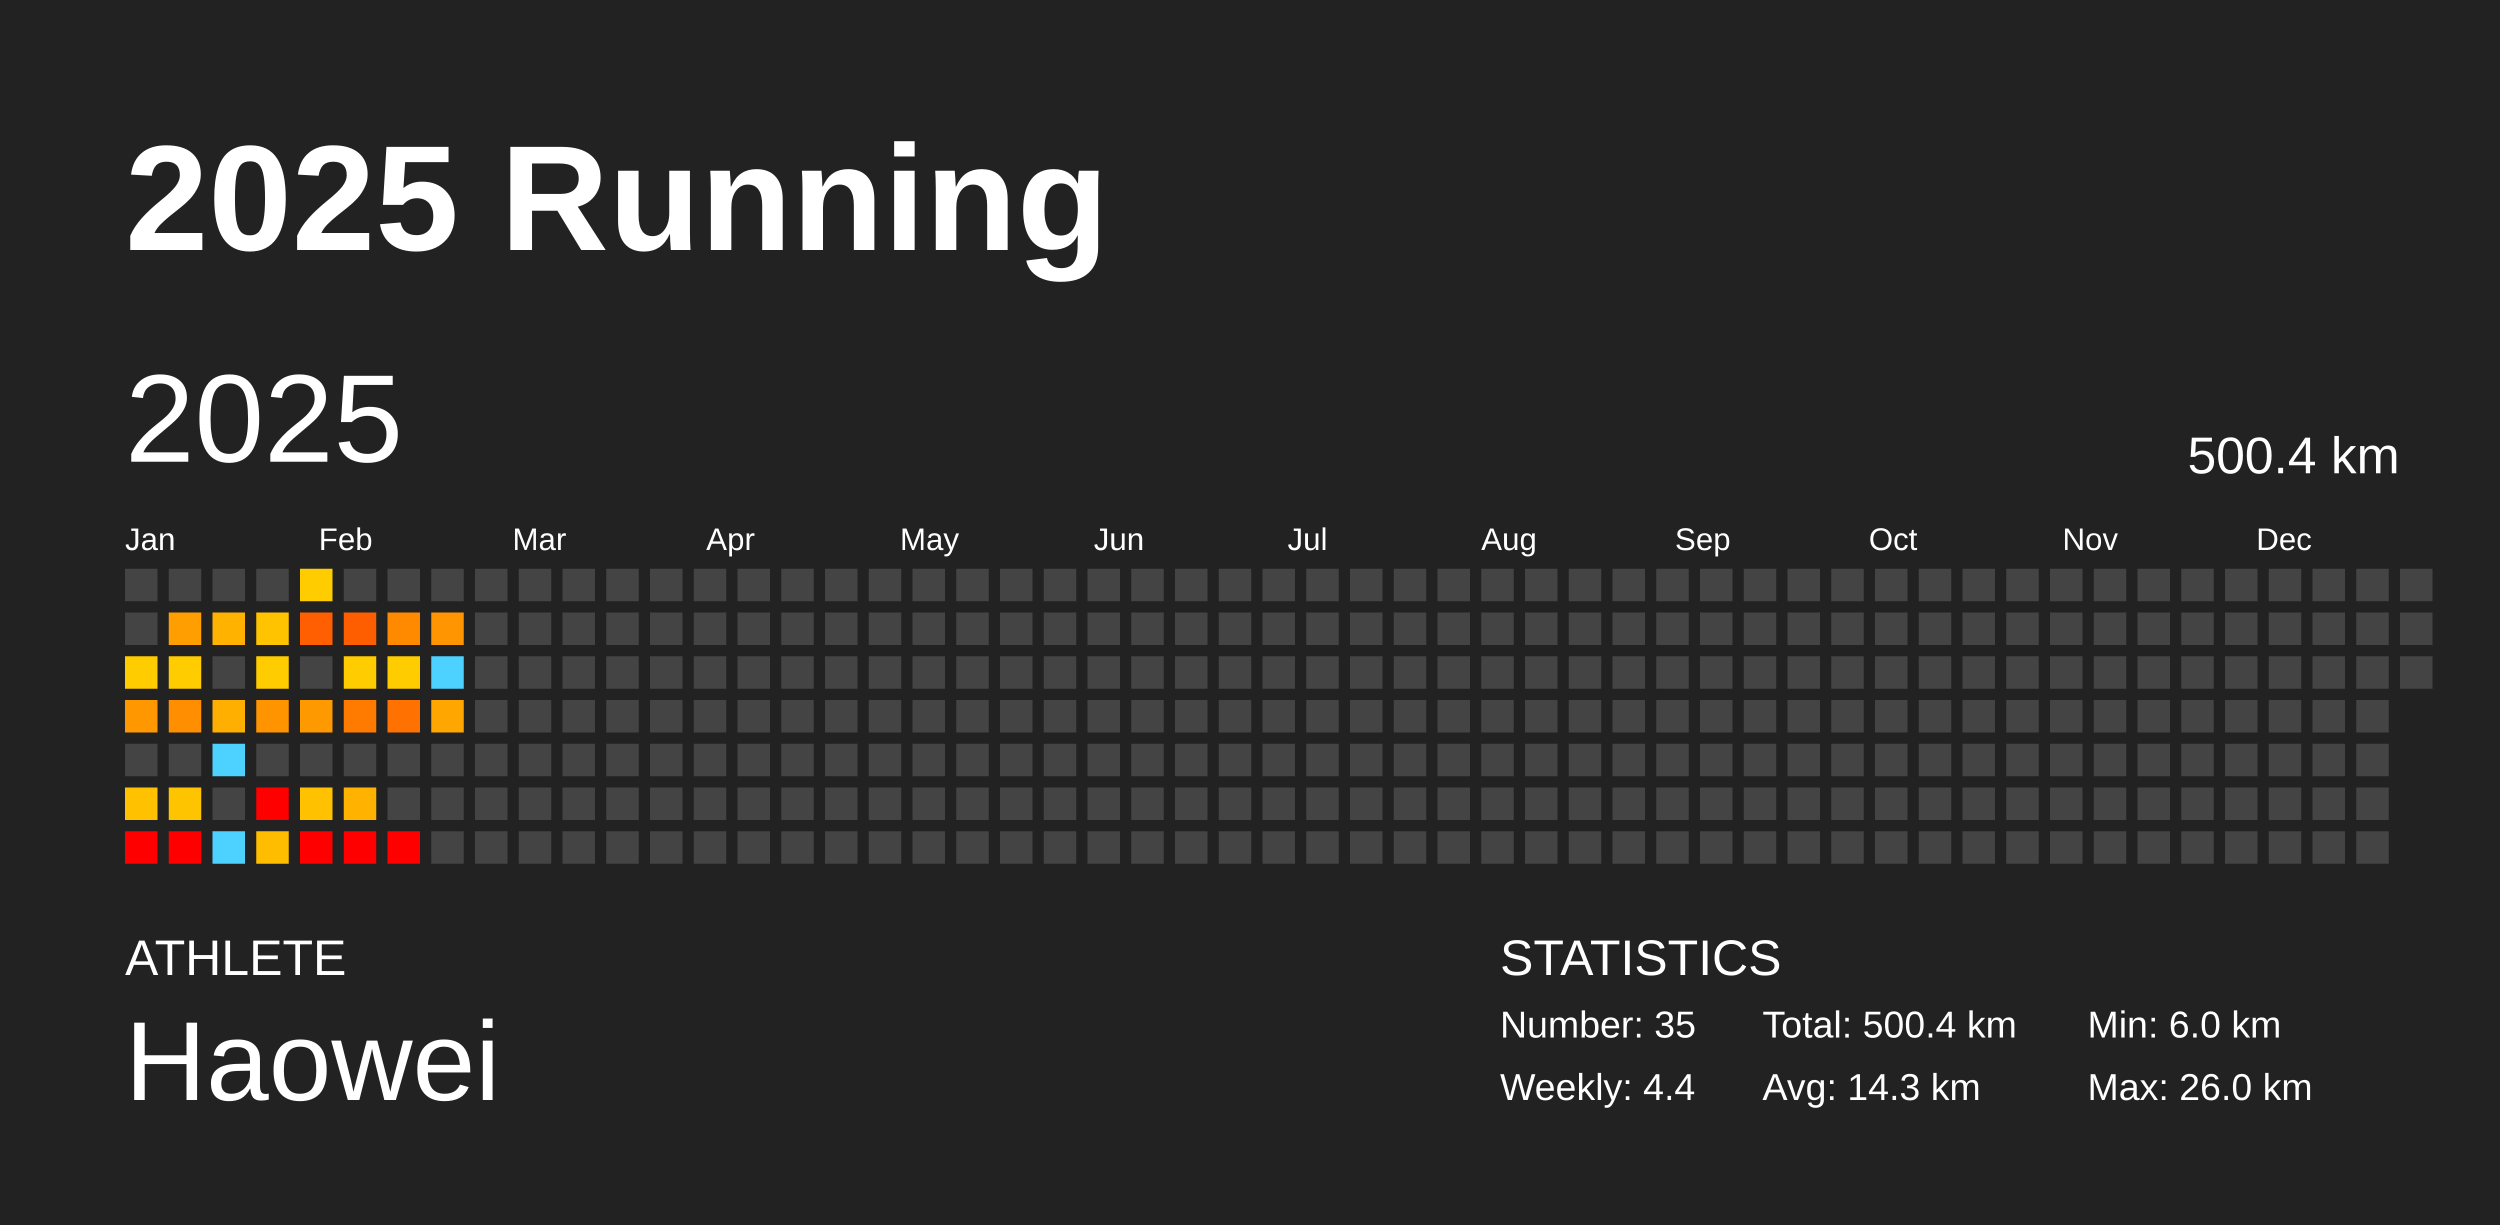
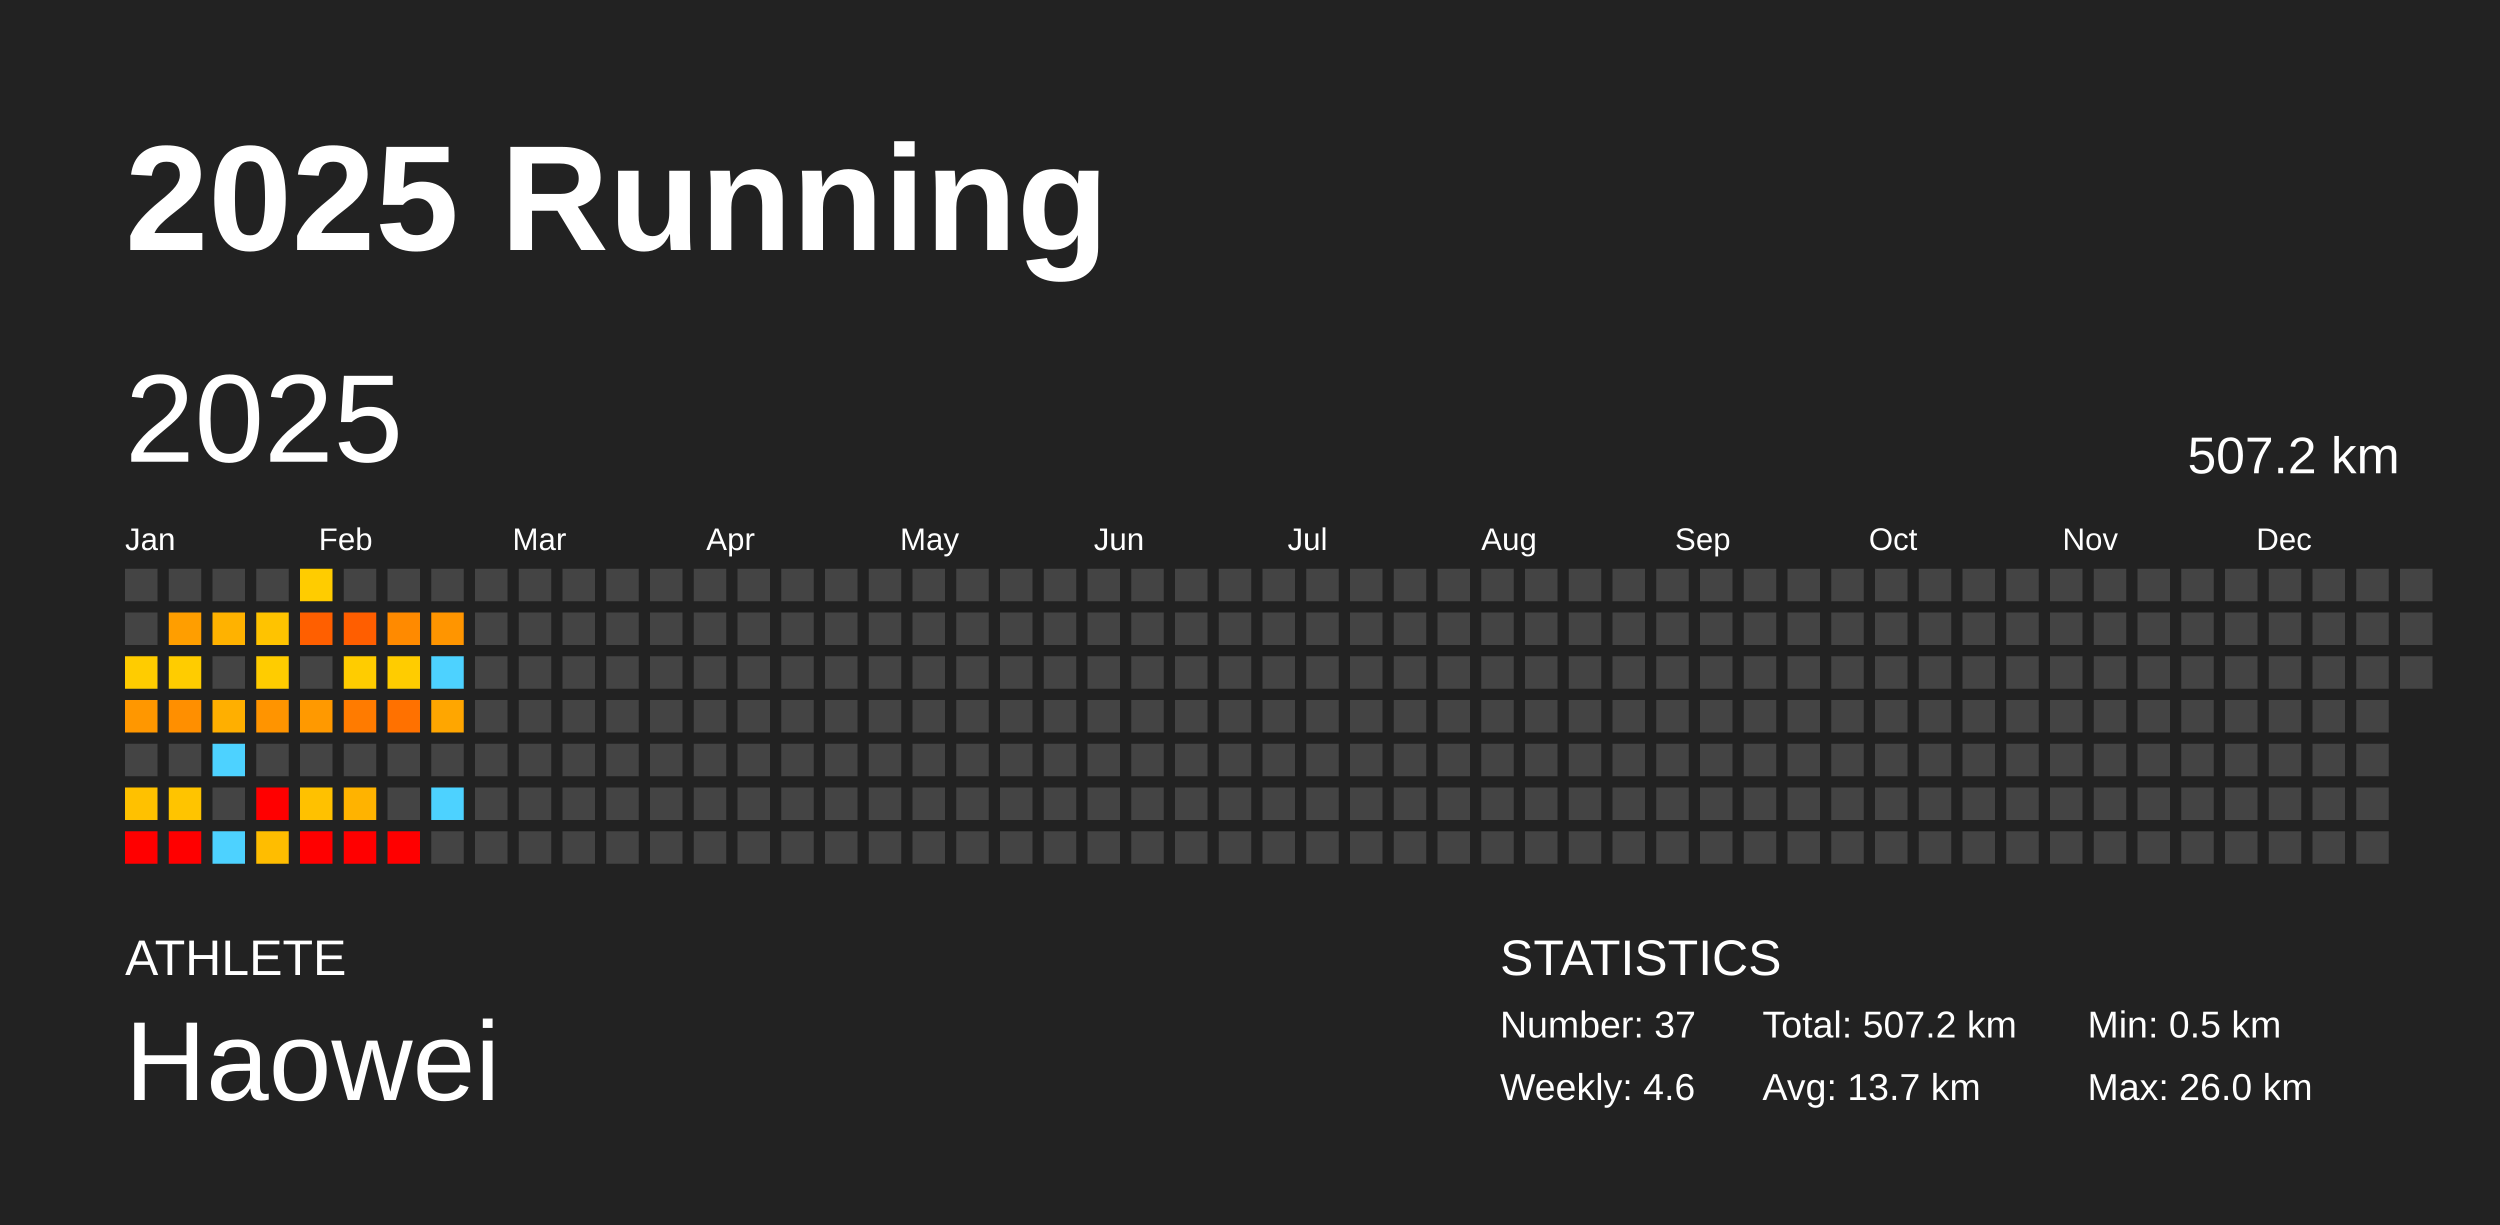
<svg xmlns="http://www.w3.org/2000/svg" baseProfile="full" height="98mm" version="1.1" viewBox="0,0,200,98" width="200mm">
  <defs />
  <rect fill="#222222" height="98" width="200" x="0" y="0" />
  <text fill="#FFFFFF" style="font-size:12px; font-family:Arial; font-weight:bold;" x="10" y="20">2025 Running</text>
  <text fill="#FFFFFF" style="font-size:4px; font-family:Arial" x="10" y="78">ATHLETE</text>
  <text fill="#FFFFFF" style="font-size:9px; font-family:Arial" x="10" y="88">Haowei</text>
  <text fill="#FFFFFF" style="font-size:4px; font-family:Arial" x="120" y="78">STATISTICS</text>
-   <text fill="#FFFFFF" style="font-size:3px; font-family:Arial" x="120" y="83">Number: 35</text>
-   <text fill="#FFFFFF" style="font-size:3px; font-family:Arial" x="120" y="88">Weekly: 4.4</text>
-   <text fill="#FFFFFF" style="font-size:3px; font-family:Arial" x="141" y="83">Total: 500.4 km</text>
-   <text fill="#FFFFFF" style="font-size:3px; font-family:Arial" x="141" y="88">Avg: 14.3 km</text>
-   <text fill="#FFFFFF" style="font-size:3px; font-family:Arial" x="167" y="83">Min: 6.0 km</text>
+   <text fill="#FFFFFF" style="font-size:3px; font-family:Arial" x="120" y="83">Number: 37</text>
+   <text fill="#FFFFFF" style="font-size:3px; font-family:Arial" x="120" y="88">Weekly: 4.6</text>
+   <text fill="#FFFFFF" style="font-size:3px; font-family:Arial" x="141" y="83">Total: 507.2 km</text>
+   <text fill="#FFFFFF" style="font-size:3px; font-family:Arial" x="141" y="88">Avg: 13.7 km</text>
+   <text fill="#FFFFFF" style="font-size:3px; font-family:Arial" x="167" y="83">Min: 0.5 km</text>
  <text fill="#FFFFFF" style="font-size:3px; font-family:Arial" x="167" y="88">Max: 26.0 km</text>
  <text dominant-baseline="hanging" fill="#FFFFFF" style="font-size:10.0px; font-family:Arial;" x="10" y="30">2025</text>
-   <text dominant-baseline="hanging" fill="#FFFFFF" style="font-size:4.125px; font-family:Arial;" x="175" y="35">500.4 km</text>
+   <text dominant-baseline="hanging" fill="#FFFFFF" style="font-size:4.125px; font-family:Arial;" x="175" y="35">507.2 km</text>
  <text fill="#FFFFFF" style="font-size:2.5px; font-family:Arial" x="10.0" y="44">Jan</text>
  <text fill="#FFFFFF" style="font-size:2.5px; font-family:Arial" x="25.5" y="44">Feb</text>
  <text fill="#FFFFFF" style="font-size:2.5px; font-family:Arial" x="41.0" y="44">Mar</text>
  <text fill="#FFFFFF" style="font-size:2.5px; font-family:Arial" x="56.5" y="44">Apr</text>
  <text fill="#FFFFFF" style="font-size:2.5px; font-family:Arial" x="72.0" y="44">May</text>
  <text fill="#FFFFFF" style="font-size:2.5px; font-family:Arial" x="87.5" y="44">Jun</text>
  <text fill="#FFFFFF" style="font-size:2.5px; font-family:Arial" x="103.0" y="44">Jul</text>
  <text fill="#FFFFFF" style="font-size:2.5px; font-family:Arial" x="118.5" y="44">Aug</text>
  <text fill="#FFFFFF" style="font-size:2.5px; font-family:Arial" x="134.0" y="44">Sep</text>
  <text fill="#FFFFFF" style="font-size:2.5px; font-family:Arial" x="149.5" y="44">Oct</text>
  <text fill="#FFFFFF" style="font-size:2.5px; font-family:Arial" x="165.0" y="44">Nov</text>
  <text fill="#FFFFFF" style="font-size:2.5px; font-family:Arial" x="180.5" y="44">Dec</text>
  <rect fill="#444444" height="2.6" width="2.6" x="10.0" y="45.5" />
  <rect fill="#444444" height="2.6" width="2.6" x="10.0" y="49.0" />
  <rect fill="#ffcc00" height="2.6" width="2.6" x="10.0" y="52.5" />
  <rect fill="#ff9700" height="2.6" width="2.6" x="10.0" y="56.0" />
  <rect fill="#444444" height="2.6" width="2.6" x="10.0" y="59.5" />
  <rect fill="#ffc100" height="2.6" width="2.6" x="10.0" y="63.0" />
  <rect fill="red" height="2.6" width="2.6" x="10.0" y="66.5" />
  <rect fill="#444444" height="2.6" width="2.6" x="13.5" y="45.5" />
  <rect fill="#ff9e00" height="2.6" width="2.6" x="13.5" y="49.0" />
  <rect fill="#ffcc00" height="2.6" width="2.6" x="13.5" y="52.5" />
  <rect fill="#ff8f00" height="2.6" width="2.6" x="13.5" y="56.0" />
  <rect fill="#444444" height="2.6" width="2.6" x="13.5" y="59.5" />
  <rect fill="#ffc400" height="2.6" width="2.6" x="13.5" y="63.0" />
  <rect fill="red" height="2.6" width="2.6" x="13.5" y="66.5" />
  <rect fill="#444444" height="2.6" width="2.6" x="17.0" y="45.5" />
  <rect fill="#ffb200" height="2.6" width="2.6" x="17.0" y="49.0" />
  <rect fill="#444444" height="2.6" width="2.6" x="17.0" y="52.5" />
  <rect fill="#ffaf00" height="2.6" width="2.6" x="17.0" y="56.0" />
  <rect fill="#4dd2ff" height="2.6" width="2.6" x="17.0" y="59.5" />
  <rect fill="#444444" height="2.6" width="2.6" x="17.0" y="63.0" />
  <rect fill="#4dd2ff" height="2.6" width="2.6" x="17.0" y="66.5" />
  <rect fill="#444444" height="2.6" width="2.6" x="20.5" y="45.5" />
  <rect fill="#ffc300" height="2.6" width="2.6" x="20.5" y="49.0" />
  <rect fill="#ffcc00" height="2.6" width="2.6" x="20.5" y="52.5" />
  <rect fill="#ff9400" height="2.6" width="2.6" x="20.5" y="56.0" />
  <rect fill="#444444" height="2.6" width="2.6" x="20.5" y="59.5" />
  <rect fill="red" height="2.6" width="2.6" x="20.5" y="63.0" />
  <rect fill="#ffbd00" height="2.6" width="2.6" x="20.5" y="66.5" />
  <rect fill="#ffcc00" height="2.6" width="2.6" x="24.0" y="45.5" />
  <rect fill="#ff5f00" height="2.6" width="2.6" x="24.0" y="49.0" />
  <rect fill="#444444" height="2.6" width="2.6" x="24.0" y="52.5" />
  <rect fill="#ff9900" height="2.6" width="2.6" x="24.0" y="56.0" />
  <rect fill="#444444" height="2.6" width="2.6" x="24.0" y="59.5" />
  <rect fill="#ffc100" height="2.6" width="2.6" x="24.0" y="63.0" />
  <rect fill="red" height="2.6" width="2.6" x="24.0" y="66.5" />
  <rect fill="#444444" height="2.6" width="2.6" x="27.5" y="45.5" />
  <rect fill="#ff5e00" height="2.6" width="2.6" x="27.5" y="49.0" />
  <rect fill="#ffcc00" height="2.6" width="2.6" x="27.5" y="52.5" />
  <rect fill="#ff7b00" height="2.6" width="2.6" x="27.5" y="56.0" />
  <rect fill="#444444" height="2.6" width="2.6" x="27.5" y="59.5" />
  <rect fill="#ffb300" height="2.6" width="2.6" x="27.5" y="63.0" />
  <rect fill="red" height="2.6" width="2.6" x="27.5" y="66.5" />
  <rect fill="#444444" height="2.6" width="2.6" x="31.0" y="45.5" />
  <rect fill="#ff8a00" height="2.6" width="2.6" x="31.0" y="49.0" />
  <rect fill="#ffcc00" height="2.6" width="2.6" x="31.0" y="52.5" />
  <rect fill="#ff7100" height="2.6" width="2.6" x="31.0" y="56.0" />
  <rect fill="#444444" height="2.6" width="2.6" x="31.0" y="59.5" />
  <rect fill="#444444" height="2.6" width="2.6" x="31.0" y="63.0" />
  <rect fill="red" height="2.6" width="2.6" x="31.0" y="66.5" />
  <rect fill="#444444" height="2.6" width="2.6" x="34.5" y="45.5" />
  <rect fill="#ff9500" height="2.6" width="2.6" x="34.5" y="49.0" />
  <rect fill="#4dd2ff" height="2.6" width="2.6" x="34.5" y="52.5" />
  <rect fill="#ffa600" height="2.6" width="2.6" x="34.5" y="56.0" />
  <rect fill="#444444" height="2.6" width="2.6" x="34.5" y="59.5" />
-   <rect fill="#444444" height="2.6" width="2.6" x="34.5" y="63.0" />
+   <rect fill="#4dd2ff" height="2.6" width="2.6" x="34.5" y="63.0" />
  <rect fill="#444444" height="2.6" width="2.6" x="34.5" y="66.5" />
  <rect fill="#444444" height="2.6" width="2.6" x="38.0" y="45.5" />
  <rect fill="#444444" height="2.6" width="2.6" x="38.0" y="49.0" />
  <rect fill="#444444" height="2.6" width="2.6" x="38.0" y="52.5" />
  <rect fill="#444444" height="2.6" width="2.6" x="38.0" y="56.0" />
  <rect fill="#444444" height="2.6" width="2.6" x="38.0" y="59.5" />
  <rect fill="#444444" height="2.6" width="2.6" x="38.0" y="63.0" />
  <rect fill="#444444" height="2.6" width="2.6" x="38.0" y="66.5" />
  <rect fill="#444444" height="2.6" width="2.6" x="41.5" y="45.5" />
  <rect fill="#444444" height="2.6" width="2.6" x="41.5" y="49.0" />
  <rect fill="#444444" height="2.6" width="2.6" x="41.5" y="52.5" />
  <rect fill="#444444" height="2.6" width="2.6" x="41.5" y="56.0" />
  <rect fill="#444444" height="2.6" width="2.6" x="41.5" y="59.5" />
  <rect fill="#444444" height="2.6" width="2.6" x="41.5" y="63.0" />
  <rect fill="#444444" height="2.6" width="2.6" x="41.5" y="66.5" />
  <rect fill="#444444" height="2.6" width="2.6" x="45.0" y="45.5" />
  <rect fill="#444444" height="2.6" width="2.6" x="45.0" y="49.0" />
  <rect fill="#444444" height="2.6" width="2.6" x="45.0" y="52.5" />
  <rect fill="#444444" height="2.6" width="2.6" x="45.0" y="56.0" />
  <rect fill="#444444" height="2.6" width="2.6" x="45.0" y="59.5" />
  <rect fill="#444444" height="2.6" width="2.6" x="45.0" y="63.0" />
  <rect fill="#444444" height="2.6" width="2.6" x="45.0" y="66.5" />
  <rect fill="#444444" height="2.6" width="2.6" x="48.5" y="45.5" />
  <rect fill="#444444" height="2.6" width="2.6" x="48.5" y="49.0" />
  <rect fill="#444444" height="2.6" width="2.6" x="48.5" y="52.5" />
  <rect fill="#444444" height="2.6" width="2.6" x="48.5" y="56.0" />
  <rect fill="#444444" height="2.6" width="2.6" x="48.5" y="59.5" />
  <rect fill="#444444" height="2.6" width="2.6" x="48.5" y="63.0" />
  <rect fill="#444444" height="2.6" width="2.6" x="48.5" y="66.5" />
  <rect fill="#444444" height="2.6" width="2.6" x="52.0" y="45.5" />
  <rect fill="#444444" height="2.6" width="2.6" x="52.0" y="49.0" />
  <rect fill="#444444" height="2.6" width="2.6" x="52.0" y="52.5" />
  <rect fill="#444444" height="2.6" width="2.6" x="52.0" y="56.0" />
  <rect fill="#444444" height="2.6" width="2.6" x="52.0" y="59.5" />
  <rect fill="#444444" height="2.6" width="2.6" x="52.0" y="63.0" />
  <rect fill="#444444" height="2.6" width="2.6" x="52.0" y="66.5" />
  <rect fill="#444444" height="2.6" width="2.6" x="55.5" y="45.5" />
  <rect fill="#444444" height="2.6" width="2.6" x="55.5" y="49.0" />
  <rect fill="#444444" height="2.6" width="2.6" x="55.5" y="52.5" />
  <rect fill="#444444" height="2.6" width="2.6" x="55.5" y="56.0" />
  <rect fill="#444444" height="2.6" width="2.6" x="55.5" y="59.5" />
  <rect fill="#444444" height="2.6" width="2.6" x="55.5" y="63.0" />
  <rect fill="#444444" height="2.6" width="2.6" x="55.5" y="66.5" />
  <rect fill="#444444" height="2.6" width="2.6" x="59.0" y="45.5" />
  <rect fill="#444444" height="2.6" width="2.6" x="59.0" y="49.0" />
  <rect fill="#444444" height="2.6" width="2.6" x="59.0" y="52.5" />
  <rect fill="#444444" height="2.6" width="2.6" x="59.0" y="56.0" />
  <rect fill="#444444" height="2.6" width="2.6" x="59.0" y="59.5" />
  <rect fill="#444444" height="2.6" width="2.6" x="59.0" y="63.0" />
  <rect fill="#444444" height="2.6" width="2.6" x="59.0" y="66.5" />
  <rect fill="#444444" height="2.6" width="2.6" x="62.5" y="45.5" />
  <rect fill="#444444" height="2.6" width="2.6" x="62.5" y="49.0" />
  <rect fill="#444444" height="2.6" width="2.6" x="62.5" y="52.5" />
  <rect fill="#444444" height="2.6" width="2.6" x="62.5" y="56.0" />
  <rect fill="#444444" height="2.6" width="2.6" x="62.5" y="59.5" />
  <rect fill="#444444" height="2.6" width="2.6" x="62.5" y="63.0" />
  <rect fill="#444444" height="2.6" width="2.6" x="62.5" y="66.5" />
  <rect fill="#444444" height="2.6" width="2.6" x="66.0" y="45.5" />
  <rect fill="#444444" height="2.6" width="2.6" x="66.0" y="49.0" />
  <rect fill="#444444" height="2.6" width="2.6" x="66.0" y="52.5" />
  <rect fill="#444444" height="2.6" width="2.6" x="66.0" y="56.0" />
  <rect fill="#444444" height="2.6" width="2.6" x="66.0" y="59.5" />
  <rect fill="#444444" height="2.6" width="2.6" x="66.0" y="63.0" />
  <rect fill="#444444" height="2.6" width="2.6" x="66.0" y="66.5" />
  <rect fill="#444444" height="2.6" width="2.6" x="69.5" y="45.5" />
  <rect fill="#444444" height="2.6" width="2.6" x="69.5" y="49.0" />
  <rect fill="#444444" height="2.6" width="2.6" x="69.5" y="52.5" />
  <rect fill="#444444" height="2.6" width="2.6" x="69.5" y="56.0" />
  <rect fill="#444444" height="2.6" width="2.6" x="69.5" y="59.5" />
  <rect fill="#444444" height="2.6" width="2.6" x="69.5" y="63.0" />
  <rect fill="#444444" height="2.6" width="2.6" x="69.5" y="66.5" />
  <rect fill="#444444" height="2.6" width="2.6" x="73.0" y="45.5" />
  <rect fill="#444444" height="2.6" width="2.6" x="73.0" y="49.0" />
  <rect fill="#444444" height="2.6" width="2.6" x="73.0" y="52.5" />
  <rect fill="#444444" height="2.6" width="2.6" x="73.0" y="56.0" />
  <rect fill="#444444" height="2.6" width="2.6" x="73.0" y="59.5" />
  <rect fill="#444444" height="2.6" width="2.6" x="73.0" y="63.0" />
  <rect fill="#444444" height="2.6" width="2.6" x="73.0" y="66.5" />
  <rect fill="#444444" height="2.6" width="2.6" x="76.5" y="45.5" />
  <rect fill="#444444" height="2.6" width="2.6" x="76.5" y="49.0" />
  <rect fill="#444444" height="2.6" width="2.6" x="76.5" y="52.5" />
  <rect fill="#444444" height="2.6" width="2.6" x="76.5" y="56.0" />
  <rect fill="#444444" height="2.6" width="2.6" x="76.5" y="59.5" />
  <rect fill="#444444" height="2.6" width="2.6" x="76.5" y="63.0" />
  <rect fill="#444444" height="2.6" width="2.6" x="76.5" y="66.5" />
  <rect fill="#444444" height="2.6" width="2.6" x="80.0" y="45.5" />
  <rect fill="#444444" height="2.6" width="2.6" x="80.0" y="49.0" />
  <rect fill="#444444" height="2.6" width="2.6" x="80.0" y="52.5" />
  <rect fill="#444444" height="2.6" width="2.6" x="80.0" y="56.0" />
  <rect fill="#444444" height="2.6" width="2.6" x="80.0" y="59.5" />
  <rect fill="#444444" height="2.6" width="2.6" x="80.0" y="63.0" />
  <rect fill="#444444" height="2.6" width="2.6" x="80.0" y="66.5" />
  <rect fill="#444444" height="2.6" width="2.6" x="83.5" y="45.5" />
  <rect fill="#444444" height="2.6" width="2.6" x="83.5" y="49.0" />
  <rect fill="#444444" height="2.6" width="2.6" x="83.5" y="52.5" />
  <rect fill="#444444" height="2.6" width="2.6" x="83.5" y="56.0" />
  <rect fill="#444444" height="2.6" width="2.6" x="83.5" y="59.5" />
  <rect fill="#444444" height="2.6" width="2.6" x="83.5" y="63.0" />
  <rect fill="#444444" height="2.6" width="2.6" x="83.5" y="66.5" />
  <rect fill="#444444" height="2.6" width="2.6" x="87.0" y="45.5" />
  <rect fill="#444444" height="2.6" width="2.6" x="87.0" y="49.0" />
  <rect fill="#444444" height="2.6" width="2.6" x="87.0" y="52.5" />
  <rect fill="#444444" height="2.6" width="2.6" x="87.0" y="56.0" />
  <rect fill="#444444" height="2.6" width="2.6" x="87.0" y="59.5" />
  <rect fill="#444444" height="2.6" width="2.6" x="87.0" y="63.0" />
  <rect fill="#444444" height="2.6" width="2.6" x="87.0" y="66.5" />
  <rect fill="#444444" height="2.6" width="2.6" x="90.5" y="45.5" />
  <rect fill="#444444" height="2.6" width="2.6" x="90.5" y="49.0" />
  <rect fill="#444444" height="2.6" width="2.6" x="90.5" y="52.5" />
  <rect fill="#444444" height="2.6" width="2.6" x="90.5" y="56.0" />
  <rect fill="#444444" height="2.6" width="2.6" x="90.5" y="59.5" />
  <rect fill="#444444" height="2.6" width="2.6" x="90.5" y="63.0" />
  <rect fill="#444444" height="2.6" width="2.6" x="90.5" y="66.5" />
  <rect fill="#444444" height="2.6" width="2.6" x="94.0" y="45.5" />
  <rect fill="#444444" height="2.6" width="2.6" x="94.0" y="49.0" />
  <rect fill="#444444" height="2.6" width="2.6" x="94.0" y="52.5" />
  <rect fill="#444444" height="2.6" width="2.6" x="94.0" y="56.0" />
  <rect fill="#444444" height="2.6" width="2.6" x="94.0" y="59.5" />
  <rect fill="#444444" height="2.6" width="2.6" x="94.0" y="63.0" />
  <rect fill="#444444" height="2.6" width="2.6" x="94.0" y="66.5" />
  <rect fill="#444444" height="2.6" width="2.6" x="97.5" y="45.5" />
  <rect fill="#444444" height="2.6" width="2.6" x="97.5" y="49.0" />
  <rect fill="#444444" height="2.6" width="2.6" x="97.5" y="52.5" />
  <rect fill="#444444" height="2.6" width="2.6" x="97.5" y="56.0" />
  <rect fill="#444444" height="2.6" width="2.6" x="97.5" y="59.5" />
  <rect fill="#444444" height="2.6" width="2.6" x="97.5" y="63.0" />
  <rect fill="#444444" height="2.6" width="2.6" x="97.5" y="66.5" />
  <rect fill="#444444" height="2.6" width="2.6" x="101.0" y="45.5" />
  <rect fill="#444444" height="2.6" width="2.6" x="101.0" y="49.0" />
  <rect fill="#444444" height="2.6" width="2.6" x="101.0" y="52.5" />
  <rect fill="#444444" height="2.6" width="2.6" x="101.0" y="56.0" />
  <rect fill="#444444" height="2.6" width="2.6" x="101.0" y="59.5" />
  <rect fill="#444444" height="2.6" width="2.6" x="101.0" y="63.0" />
  <rect fill="#444444" height="2.6" width="2.6" x="101.0" y="66.5" />
  <rect fill="#444444" height="2.6" width="2.6" x="104.5" y="45.5" />
  <rect fill="#444444" height="2.6" width="2.6" x="104.5" y="49.0" />
  <rect fill="#444444" height="2.6" width="2.6" x="104.5" y="52.5" />
  <rect fill="#444444" height="2.6" width="2.6" x="104.5" y="56.0" />
  <rect fill="#444444" height="2.6" width="2.6" x="104.5" y="59.5" />
  <rect fill="#444444" height="2.6" width="2.6" x="104.5" y="63.0" />
  <rect fill="#444444" height="2.6" width="2.6" x="104.5" y="66.5" />
  <rect fill="#444444" height="2.6" width="2.6" x="108.0" y="45.5" />
  <rect fill="#444444" height="2.6" width="2.6" x="108.0" y="49.0" />
  <rect fill="#444444" height="2.6" width="2.6" x="108.0" y="52.5" />
  <rect fill="#444444" height="2.6" width="2.6" x="108.0" y="56.0" />
  <rect fill="#444444" height="2.6" width="2.6" x="108.0" y="59.5" />
  <rect fill="#444444" height="2.6" width="2.6" x="108.0" y="63.0" />
  <rect fill="#444444" height="2.6" width="2.6" x="108.0" y="66.5" />
  <rect fill="#444444" height="2.6" width="2.6" x="111.5" y="45.5" />
  <rect fill="#444444" height="2.6" width="2.6" x="111.5" y="49.0" />
  <rect fill="#444444" height="2.6" width="2.6" x="111.5" y="52.5" />
  <rect fill="#444444" height="2.6" width="2.6" x="111.5" y="56.0" />
  <rect fill="#444444" height="2.6" width="2.6" x="111.5" y="59.5" />
  <rect fill="#444444" height="2.6" width="2.6" x="111.5" y="63.0" />
  <rect fill="#444444" height="2.6" width="2.6" x="111.5" y="66.5" />
  <rect fill="#444444" height="2.6" width="2.6" x="115.0" y="45.5" />
  <rect fill="#444444" height="2.6" width="2.6" x="115.0" y="49.0" />
  <rect fill="#444444" height="2.6" width="2.6" x="115.0" y="52.5" />
  <rect fill="#444444" height="2.6" width="2.6" x="115.0" y="56.0" />
  <rect fill="#444444" height="2.6" width="2.6" x="115.0" y="59.5" />
  <rect fill="#444444" height="2.6" width="2.6" x="115.0" y="63.0" />
  <rect fill="#444444" height="2.6" width="2.6" x="115.0" y="66.5" />
  <rect fill="#444444" height="2.6" width="2.6" x="118.5" y="45.5" />
  <rect fill="#444444" height="2.6" width="2.6" x="118.5" y="49.0" />
  <rect fill="#444444" height="2.6" width="2.6" x="118.5" y="52.5" />
  <rect fill="#444444" height="2.6" width="2.6" x="118.5" y="56.0" />
  <rect fill="#444444" height="2.6" width="2.6" x="118.5" y="59.5" />
  <rect fill="#444444" height="2.6" width="2.6" x="118.5" y="63.0" />
  <rect fill="#444444" height="2.6" width="2.6" x="118.5" y="66.5" />
  <rect fill="#444444" height="2.6" width="2.6" x="122.0" y="45.5" />
  <rect fill="#444444" height="2.6" width="2.6" x="122.0" y="49.0" />
  <rect fill="#444444" height="2.6" width="2.6" x="122.0" y="52.5" />
  <rect fill="#444444" height="2.6" width="2.6" x="122.0" y="56.0" />
  <rect fill="#444444" height="2.6" width="2.6" x="122.0" y="59.5" />
  <rect fill="#444444" height="2.6" width="2.6" x="122.0" y="63.0" />
  <rect fill="#444444" height="2.6" width="2.6" x="122.0" y="66.5" />
  <rect fill="#444444" height="2.6" width="2.6" x="125.5" y="45.5" />
  <rect fill="#444444" height="2.6" width="2.6" x="125.5" y="49.0" />
  <rect fill="#444444" height="2.6" width="2.6" x="125.5" y="52.5" />
  <rect fill="#444444" height="2.6" width="2.6" x="125.5" y="56.0" />
  <rect fill="#444444" height="2.6" width="2.6" x="125.5" y="59.5" />
  <rect fill="#444444" height="2.6" width="2.6" x="125.5" y="63.0" />
  <rect fill="#444444" height="2.6" width="2.6" x="125.5" y="66.5" />
  <rect fill="#444444" height="2.6" width="2.6" x="129.0" y="45.5" />
  <rect fill="#444444" height="2.6" width="2.6" x="129.0" y="49.0" />
  <rect fill="#444444" height="2.6" width="2.6" x="129.0" y="52.5" />
  <rect fill="#444444" height="2.6" width="2.6" x="129.0" y="56.0" />
  <rect fill="#444444" height="2.6" width="2.6" x="129.0" y="59.5" />
  <rect fill="#444444" height="2.6" width="2.6" x="129.0" y="63.0" />
  <rect fill="#444444" height="2.6" width="2.6" x="129.0" y="66.5" />
  <rect fill="#444444" height="2.6" width="2.6" x="132.5" y="45.5" />
  <rect fill="#444444" height="2.6" width="2.6" x="132.5" y="49.0" />
  <rect fill="#444444" height="2.6" width="2.6" x="132.5" y="52.5" />
  <rect fill="#444444" height="2.6" width="2.6" x="132.5" y="56.0" />
  <rect fill="#444444" height="2.6" width="2.6" x="132.5" y="59.5" />
  <rect fill="#444444" height="2.6" width="2.6" x="132.5" y="63.0" />
  <rect fill="#444444" height="2.6" width="2.6" x="132.5" y="66.5" />
  <rect fill="#444444" height="2.6" width="2.6" x="136.0" y="45.5" />
  <rect fill="#444444" height="2.6" width="2.6" x="136.0" y="49.0" />
  <rect fill="#444444" height="2.6" width="2.6" x="136.0" y="52.5" />
  <rect fill="#444444" height="2.6" width="2.6" x="136.0" y="56.0" />
  <rect fill="#444444" height="2.6" width="2.6" x="136.0" y="59.5" />
  <rect fill="#444444" height="2.6" width="2.6" x="136.0" y="63.0" />
  <rect fill="#444444" height="2.6" width="2.6" x="136.0" y="66.5" />
  <rect fill="#444444" height="2.6" width="2.6" x="139.5" y="45.5" />
  <rect fill="#444444" height="2.6" width="2.6" x="139.5" y="49.0" />
  <rect fill="#444444" height="2.6" width="2.6" x="139.5" y="52.5" />
  <rect fill="#444444" height="2.6" width="2.6" x="139.5" y="56.0" />
  <rect fill="#444444" height="2.6" width="2.6" x="139.5" y="59.5" />
  <rect fill="#444444" height="2.6" width="2.6" x="139.5" y="63.0" />
  <rect fill="#444444" height="2.6" width="2.6" x="139.5" y="66.5" />
  <rect fill="#444444" height="2.6" width="2.6" x="143.0" y="45.5" />
  <rect fill="#444444" height="2.6" width="2.6" x="143.0" y="49.0" />
  <rect fill="#444444" height="2.6" width="2.6" x="143.0" y="52.5" />
  <rect fill="#444444" height="2.6" width="2.6" x="143.0" y="56.0" />
  <rect fill="#444444" height="2.6" width="2.6" x="143.0" y="59.5" />
  <rect fill="#444444" height="2.6" width="2.6" x="143.0" y="63.0" />
  <rect fill="#444444" height="2.6" width="2.6" x="143.0" y="66.5" />
  <rect fill="#444444" height="2.6" width="2.6" x="146.5" y="45.5" />
  <rect fill="#444444" height="2.6" width="2.6" x="146.5" y="49.0" />
  <rect fill="#444444" height="2.6" width="2.6" x="146.5" y="52.5" />
  <rect fill="#444444" height="2.6" width="2.6" x="146.5" y="56.0" />
  <rect fill="#444444" height="2.6" width="2.6" x="146.5" y="59.5" />
  <rect fill="#444444" height="2.6" width="2.6" x="146.5" y="63.0" />
  <rect fill="#444444" height="2.6" width="2.6" x="146.5" y="66.5" />
  <rect fill="#444444" height="2.6" width="2.6" x="150.0" y="45.5" />
  <rect fill="#444444" height="2.6" width="2.6" x="150.0" y="49.0" />
  <rect fill="#444444" height="2.6" width="2.6" x="150.0" y="52.5" />
  <rect fill="#444444" height="2.6" width="2.6" x="150.0" y="56.0" />
  <rect fill="#444444" height="2.6" width="2.6" x="150.0" y="59.5" />
  <rect fill="#444444" height="2.6" width="2.6" x="150.0" y="63.0" />
  <rect fill="#444444" height="2.6" width="2.6" x="150.0" y="66.5" />
  <rect fill="#444444" height="2.6" width="2.6" x="153.5" y="45.5" />
  <rect fill="#444444" height="2.6" width="2.6" x="153.5" y="49.0" />
  <rect fill="#444444" height="2.6" width="2.6" x="153.5" y="52.5" />
  <rect fill="#444444" height="2.6" width="2.6" x="153.5" y="56.0" />
  <rect fill="#444444" height="2.6" width="2.6" x="153.5" y="59.5" />
  <rect fill="#444444" height="2.6" width="2.6" x="153.5" y="63.0" />
  <rect fill="#444444" height="2.6" width="2.6" x="153.5" y="66.5" />
  <rect fill="#444444" height="2.6" width="2.6" x="157.0" y="45.5" />
  <rect fill="#444444" height="2.6" width="2.6" x="157.0" y="49.0" />
  <rect fill="#444444" height="2.6" width="2.6" x="157.0" y="52.5" />
  <rect fill="#444444" height="2.6" width="2.6" x="157.0" y="56.0" />
  <rect fill="#444444" height="2.6" width="2.6" x="157.0" y="59.5" />
  <rect fill="#444444" height="2.6" width="2.6" x="157.0" y="63.0" />
  <rect fill="#444444" height="2.6" width="2.6" x="157.0" y="66.5" />
  <rect fill="#444444" height="2.6" width="2.6" x="160.5" y="45.5" />
  <rect fill="#444444" height="2.6" width="2.6" x="160.5" y="49.0" />
  <rect fill="#444444" height="2.6" width="2.6" x="160.5" y="52.5" />
  <rect fill="#444444" height="2.6" width="2.6" x="160.5" y="56.0" />
  <rect fill="#444444" height="2.6" width="2.6" x="160.5" y="59.5" />
  <rect fill="#444444" height="2.6" width="2.6" x="160.5" y="63.0" />
  <rect fill="#444444" height="2.6" width="2.6" x="160.5" y="66.5" />
  <rect fill="#444444" height="2.6" width="2.6" x="164.0" y="45.5" />
  <rect fill="#444444" height="2.6" width="2.6" x="164.0" y="49.0" />
  <rect fill="#444444" height="2.6" width="2.6" x="164.0" y="52.5" />
  <rect fill="#444444" height="2.6" width="2.6" x="164.0" y="56.0" />
  <rect fill="#444444" height="2.6" width="2.6" x="164.0" y="59.5" />
  <rect fill="#444444" height="2.6" width="2.6" x="164.0" y="63.0" />
  <rect fill="#444444" height="2.6" width="2.6" x="164.0" y="66.5" />
  <rect fill="#444444" height="2.6" width="2.6" x="167.5" y="45.5" />
  <rect fill="#444444" height="2.6" width="2.6" x="167.5" y="49.0" />
  <rect fill="#444444" height="2.6" width="2.6" x="167.5" y="52.5" />
  <rect fill="#444444" height="2.6" width="2.6" x="167.5" y="56.0" />
  <rect fill="#444444" height="2.6" width="2.6" x="167.5" y="59.5" />
  <rect fill="#444444" height="2.6" width="2.6" x="167.5" y="63.0" />
  <rect fill="#444444" height="2.6" width="2.6" x="167.5" y="66.5" />
  <rect fill="#444444" height="2.6" width="2.6" x="171.0" y="45.5" />
  <rect fill="#444444" height="2.6" width="2.6" x="171.0" y="49.0" />
  <rect fill="#444444" height="2.6" width="2.6" x="171.0" y="52.5" />
  <rect fill="#444444" height="2.6" width="2.6" x="171.0" y="56.0" />
  <rect fill="#444444" height="2.6" width="2.6" x="171.0" y="59.5" />
  <rect fill="#444444" height="2.6" width="2.6" x="171.0" y="63.0" />
  <rect fill="#444444" height="2.6" width="2.6" x="171.0" y="66.5" />
  <rect fill="#444444" height="2.6" width="2.6" x="174.5" y="45.5" />
  <rect fill="#444444" height="2.6" width="2.6" x="174.5" y="49.0" />
  <rect fill="#444444" height="2.6" width="2.6" x="174.5" y="52.5" />
  <rect fill="#444444" height="2.6" width="2.6" x="174.5" y="56.0" />
  <rect fill="#444444" height="2.6" width="2.6" x="174.5" y="59.5" />
  <rect fill="#444444" height="2.6" width="2.6" x="174.5" y="63.0" />
  <rect fill="#444444" height="2.6" width="2.6" x="174.5" y="66.5" />
  <rect fill="#444444" height="2.6" width="2.6" x="178.0" y="45.5" />
  <rect fill="#444444" height="2.6" width="2.6" x="178.0" y="49.0" />
  <rect fill="#444444" height="2.6" width="2.6" x="178.0" y="52.5" />
  <rect fill="#444444" height="2.6" width="2.6" x="178.0" y="56.0" />
  <rect fill="#444444" height="2.6" width="2.6" x="178.0" y="59.5" />
  <rect fill="#444444" height="2.6" width="2.6" x="178.0" y="63.0" />
  <rect fill="#444444" height="2.6" width="2.6" x="178.0" y="66.5" />
  <rect fill="#444444" height="2.6" width="2.6" x="181.5" y="45.5" />
  <rect fill="#444444" height="2.6" width="2.6" x="181.5" y="49.0" />
  <rect fill="#444444" height="2.6" width="2.6" x="181.5" y="52.5" />
  <rect fill="#444444" height="2.6" width="2.6" x="181.5" y="56.0" />
  <rect fill="#444444" height="2.6" width="2.6" x="181.5" y="59.5" />
  <rect fill="#444444" height="2.6" width="2.6" x="181.5" y="63.0" />
  <rect fill="#444444" height="2.6" width="2.6" x="181.5" y="66.5" />
  <rect fill="#444444" height="2.6" width="2.6" x="185.0" y="45.5" />
  <rect fill="#444444" height="2.6" width="2.6" x="185.0" y="49.0" />
  <rect fill="#444444" height="2.6" width="2.6" x="185.0" y="52.5" />
  <rect fill="#444444" height="2.6" width="2.6" x="185.0" y="56.0" />
  <rect fill="#444444" height="2.6" width="2.6" x="185.0" y="59.5" />
  <rect fill="#444444" height="2.6" width="2.6" x="185.0" y="63.0" />
  <rect fill="#444444" height="2.6" width="2.6" x="185.0" y="66.5" />
  <rect fill="#444444" height="2.6" width="2.6" x="188.5" y="45.5" />
  <rect fill="#444444" height="2.6" width="2.6" x="188.5" y="49.0" />
  <rect fill="#444444" height="2.6" width="2.6" x="188.5" y="52.5" />
  <rect fill="#444444" height="2.6" width="2.6" x="188.5" y="56.0" />
  <rect fill="#444444" height="2.6" width="2.6" x="188.5" y="59.5" />
  <rect fill="#444444" height="2.6" width="2.6" x="188.5" y="63.0" />
  <rect fill="#444444" height="2.6" width="2.6" x="188.5" y="66.5" />
  <rect fill="#444444" height="2.6" width="2.6" x="192.0" y="45.5" />
  <rect fill="#444444" height="2.6" width="2.6" x="192.0" y="49.0" />
  <rect fill="#444444" height="2.6" width="2.6" x="192.0" y="52.5" />
</svg>
